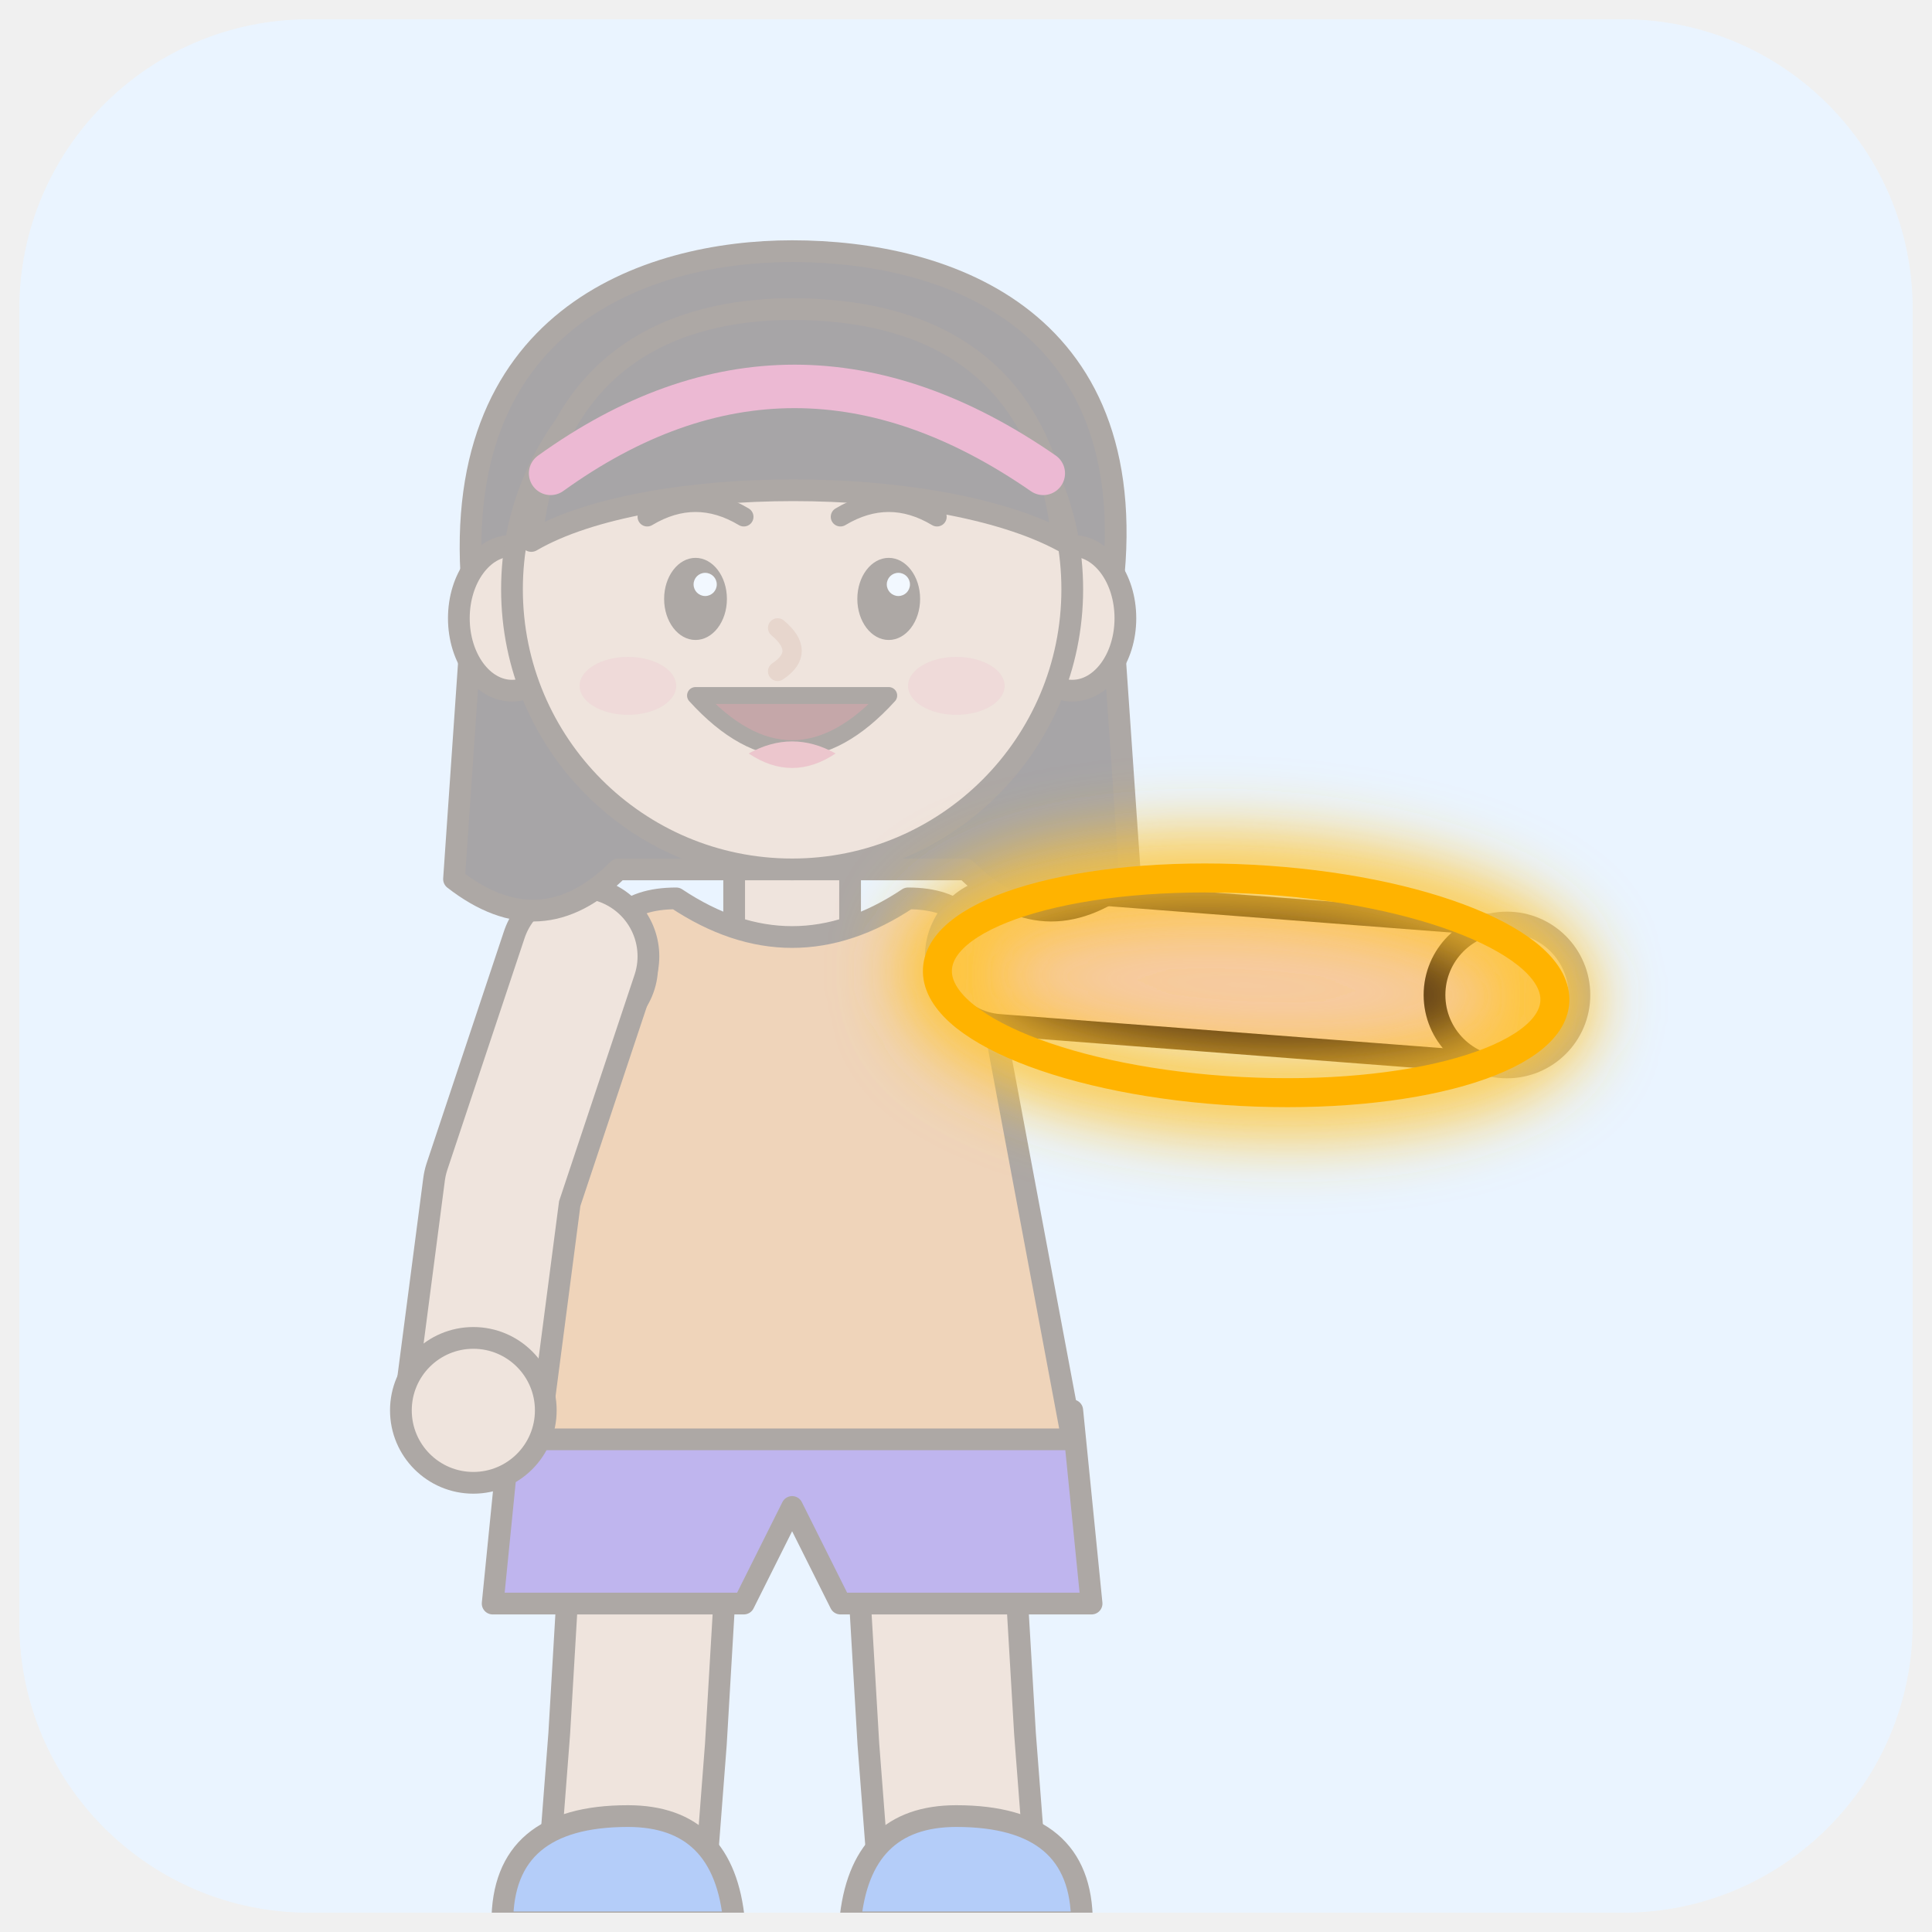
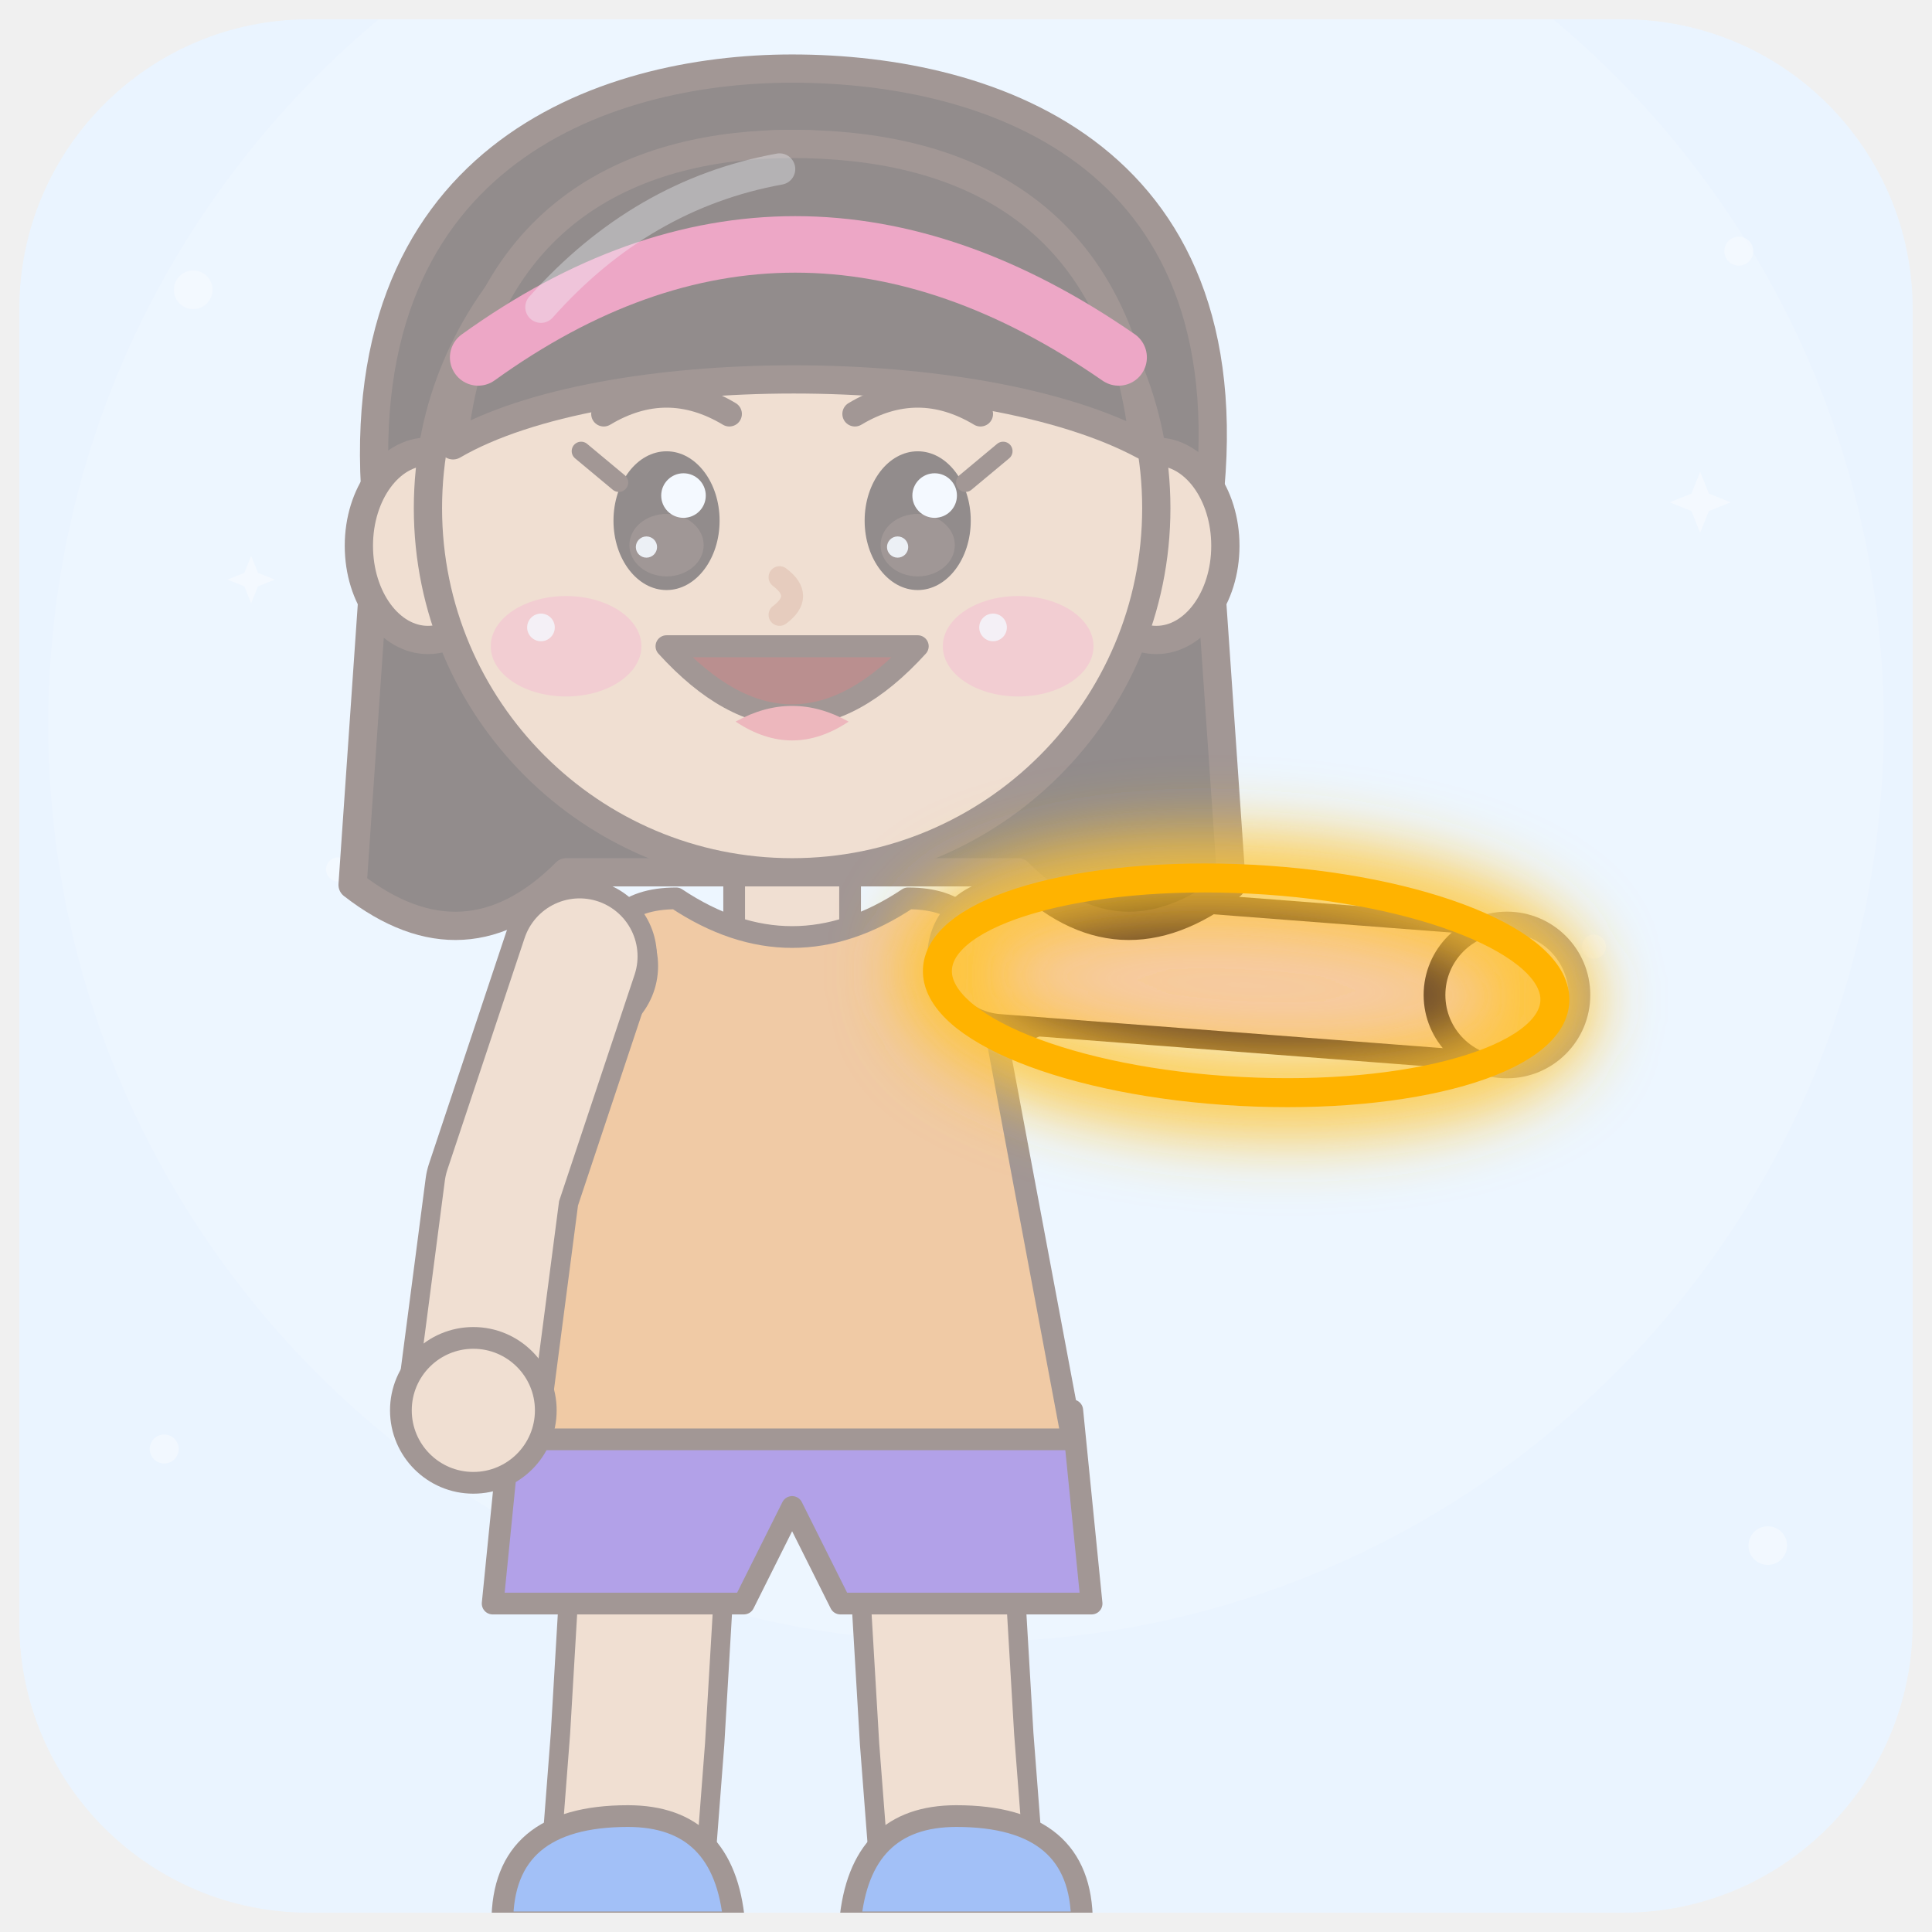
<svg xmlns="http://www.w3.org/2000/svg" viewBox="0 0 512 512">
  <style>
    .ring { animation: ring 1.6s ease-out infinite; transform-box: fill-box; transform-origin: center; }
    @keyframes ring { 0% { transform: scale(1); opacity: .9 } 100% { transform: scale(1.6); opacity: 0 } }
    .glow { animation: glow 1.6s ease-in-out infinite; }
    @keyframes glow { 0%,100% { opacity: .55 } 50% { opacity: .95 } }
    .beat { animation: beat 1s ease-in-out infinite; transform-box: fill-box; transform-origin: center; }
    @keyframes beat { 0%,100% { transform: scale(1) } 15% { transform: scale(1.18) } 30% { transform: scale(1) } 45% { transform: scale(1.12) } }
    @media (prefers-reduced-motion: reduce) { * { animation: none !important; } }
  </style>
  <defs>
    <clipPath id="tile">
      <rect x="4" y="4" width="392" height="392" rx="60" />
    </clipPath>
  </defs>
  <g transform="scale(1.28)">
    <g clip-path="url(#tile)">
      <defs>
        <g id="kid">
          <g transform="translate(-36 6)">
            <g transform="translate(0 0)">
-               <path d="M170 320 L168 354 L166 380" fill="none" stroke="#4A2C12" stroke-width="37" stroke-linejoin="round" stroke-linecap="round" />
+               <path d="M170 320 L168 354 L166 380" fill="none" stroke="#5A3B2B" stroke-width="36" stroke-linejoin="round" stroke-linecap="round" />
              <path d="M170 320 L168 354 L166 380" fill="none" stroke="#F6CBA5" stroke-width="28" stroke-linejoin="round" stroke-linecap="round" />
-               <path d="M230 320 L232 354 L234 380" fill="none" stroke="#4A2C12" stroke-width="37" stroke-linejoin="round" stroke-linecap="round" />
+               <path d="M230 320 L232 354 L234 380" fill="none" stroke="#5A3B2B" stroke-width="36" stroke-linejoin="round" stroke-linecap="round" />
              <path d="M230 320 L232 354 L234 380" fill="none" stroke="#F6CBA5" stroke-width="28" stroke-linejoin="round" stroke-linecap="round" />
-               <path d="M140 392 Q140 370 166 370 Q186 370 188 392 Z" fill="#5B8DEF" stroke="#4A2C12" stroke-width="4.5" stroke-linejoin="round" stroke-linecap="round" />
-               <path d="M212 392 Q214 370 234 370 Q260 370 260 392 Z" fill="#5B8DEF" stroke="#4A2C12" stroke-width="4.5" stroke-linejoin="round" stroke-linecap="round" />
-               <path d="M142 286 L258 286 L262 326 L210 326 L200 306 L190 326 L138 326 Z" fill="#7A4FD1" stroke="#4A2C12" stroke-width="4.5" stroke-linejoin="round" stroke-linecap="round" />
+               <path d="M140 392 Q140 370 166 370 Q186 370 188 392 Z" fill="#5B8DEF" stroke="#5A3B2B" stroke-width="4.5" stroke-linejoin="round" stroke-linecap="round" />
+               <path d="M212 392 Q214 370 234 370 Q260 370 260 392 Z" fill="#5B8DEF" stroke="#5A3B2B" stroke-width="4.5" stroke-linejoin="round" stroke-linecap="round" />
+               <path d="M142 286 L258 286 L262 326 L210 326 L200 306 L190 326 L138 326 Z" fill="#7A4FD1" stroke="#5A3B2B" stroke-width="4.5" stroke-linejoin="round" stroke-linecap="round" />
              <rect x="188" y="160" width="24" height="30" rx="0" fill="#F6CBA5" />
-               <path d="M188 160 V190 M212 160 V190" fill="none" stroke="#4A2C12" stroke-width="4.5" stroke-linejoin="round" stroke-linecap="round" />
-               <path d="M160 196 Q160 180 176 180 Q200 196 224 180 Q240 180 240 196 L258 292 L142 292 Z" fill="#F7A14A" stroke="#4A2C12" stroke-width="4.5" stroke-linejoin="round" stroke-linecap="round" />
-               <circle cx="156" cy="194" r="14" fill="#F6CBA5" stroke="#4A2C12" stroke-width="4.5" stroke-linejoin="round" stroke-linecap="round" />
-               <circle cx="244" cy="194" r="14" fill="#F6CBA5" stroke="#4A2C12" stroke-width="4.5" stroke-linejoin="round" stroke-linecap="round" />
+               <path d="M188 160 V190 M212 160 V190" fill="none" stroke="#5A3B2B" stroke-width="4.5" stroke-linejoin="round" stroke-linecap="round" />
+               <path d="M160 196 Q160 180 176 180 Q200 196 224 180 Q240 180 240 196 L258 292 L142 292 Z" fill="#F7A14A" stroke="#5A3B2B" stroke-width="4.5" stroke-linejoin="round" stroke-linecap="round" />
+               <circle cx="156" cy="194" r="14" fill="#F6CBA5" stroke="#5A3B2B" stroke-width="4.5" stroke-linejoin="round" stroke-linecap="round" />
+               <circle cx="244" cy="194" r="14" fill="#F6CBA5" stroke="#5A3B2B" stroke-width="4.5" stroke-linejoin="round" stroke-linecap="round" />
              <g class="arm-l">
-                 <path d="M156 192 L140 240 L134 286" fill="none" stroke="#4A2C12" stroke-width="33" stroke-linejoin="round" stroke-linecap="round" />
+                 <path d="M156 192 L140 240 L134 286" fill="none" stroke="#5A3B2B" stroke-width="32" stroke-linejoin="round" stroke-linecap="round" />
                <path d="M156 192 L140 240 L134 286" fill="none" stroke="#F6CBA5" stroke-width="24" stroke-linejoin="round" stroke-linecap="round" />
-                 <circle cx="134" cy="286" r="15" fill="#F6CBA5" stroke="#4A2C12" stroke-width="4.5" stroke-linejoin="round" stroke-linecap="round" />
+                 <circle cx="134" cy="286" r="15" fill="#F6CBA5" stroke="#5A3B2B" stroke-width="4.5" stroke-linejoin="round" stroke-linecap="round" />
              </g>
              <g class="arm-r">
-                 <path d="M244 192 L296 196 L348 200" fill="none" stroke="#4A2C12" stroke-width="33" stroke-linejoin="round" stroke-linecap="round" />
+                 <path d="M244 192 L296 196 L348 200" fill="none" stroke="#5A3B2B" stroke-width="32" stroke-linejoin="round" stroke-linecap="round" />
                <path d="M244 192 L296 196 L348 200" fill="none" stroke="#F6CBA5" stroke-width="24" stroke-linejoin="round" stroke-linecap="round" />
-                 <circle cx="348" cy="200" r="15" fill="#F6CBA5" stroke="#4A2C12" stroke-width="4.5" stroke-linejoin="round" stroke-linecap="round" />
+                 <circle cx="348" cy="200" r="15" fill="#F6CBA5" stroke="#5A3B2B" stroke-width="4.5" stroke-linejoin="round" stroke-linecap="round" />
              </g>
              <g class="head" transform="translate(0 0) rotate(0 200 170)">
-                 <path d="M134 118 C128 60 170 46 200 46 C232 46 274 60 266 118 L270 176 Q252 190 236 174 L164 174 Q148 190 130 176 Z" fill="#3A2418" stroke="#4A2C12" stroke-width="4.5" stroke-linejoin="round" stroke-linecap="round" />
-                 <ellipse cx="142" cy="122" rx="11" ry="15" fill="#F6CBA5" stroke="#4A2C12" stroke-width="4.5" stroke-linejoin="round" stroke-linecap="round" />
-                 <ellipse cx="258" cy="122" rx="11" ry="15" fill="#F6CBA5" stroke="#4A2C12" stroke-width="4.5" stroke-linejoin="round" stroke-linecap="round" />
-                 <circle cx="200" cy="116" r="58" fill="#F6CBA5" stroke="#4A2C12" stroke-width="4.5" stroke-linejoin="round" stroke-linecap="round" />
-                 <ellipse cx="166" cy="136" rx="10" ry="6" fill="#F59A92" opacity="0.55" class="blush" />
-                 <ellipse cx="234" cy="136" rx="10" ry="6" fill="#F59A92" opacity="0.55" class="blush" />
-                 <path d="M197 124 q6 5 0 9" fill="none" stroke="#E2A57C" stroke-width="4" stroke-linejoin="round" stroke-linecap="round" />
-                 <path d="M170 101 q10 -6 20 0" fill="none" stroke="#4A2C12" stroke-width="4" stroke-linejoin="round" stroke-linecap="round" />
-                 <path d="M210 101 q10 -6 20 0" fill="none" stroke="#4A2C12" stroke-width="4" stroke-linejoin="round" stroke-linecap="round" />
-                 <ellipse cx="180" cy="118" rx="6.5" ry="8.5" fill="#4A2C12" />
-                 <ellipse cx="220" cy="118" rx="6.5" ry="8.5" fill="#4A2C12" />
-                 <circle cx="182" cy="115" r="2.4" fill="#fff" />
-                 <circle cx="222" cy="115" r="2.4" fill="#fff" />
-                 <path d="M180 138 Q200 160 220 138 Z" fill="#8A2B1E" stroke="#4A2C12" stroke-width="3.5" stroke-linejoin="round" stroke-linecap="round" />
-                 <path d="M191 150 Q200 145 209 150 Q200 156 191 150 Z" fill="#F07B7B" />
-                 <path d="M146 106 C150 68 176 58 200 58 C226 58 252 68 256 106 C230 92 170 92 146 106 Z" fill="#3A2418" stroke="#4A2C12" stroke-width="4.5" stroke-linejoin="round" stroke-linecap="round" />
-                 <path d="M150 92 Q200 56 252 92" fill="none" stroke="#F05A8C" stroke-width="9" stroke-linejoin="round" stroke-linecap="round" />
+                 <g transform="translate(200 172) scale(1.3) translate(-200 -172)">
+                   <path d="M134 118 C128 60 170 46 200 46 C232 46 274 60 266 118 L270 176 Q252 190 236 174 L164 174 Q148 190 130 176 Z" fill="#3A2418" stroke="#5A3B2B" stroke-width="4.5" stroke-linejoin="round" stroke-linecap="round" />
+                   <ellipse cx="142" cy="122" rx="11" ry="15" fill="#F6CBA5" stroke="#5A3B2B" stroke-width="4.5" stroke-linejoin="round" stroke-linecap="round" />
+                   <ellipse cx="258" cy="122" rx="11" ry="15" fill="#F6CBA5" stroke="#5A3B2B" stroke-width="4.5" stroke-linejoin="round" stroke-linecap="round" />
+                   <circle cx="200" cy="116" r="58" fill="#F6CBA5" stroke="#5A3B2B" stroke-width="4.5" stroke-linejoin="round" stroke-linecap="round" />
+                   <ellipse cx="164" cy="138" rx="12" ry="8" fill="#FF8FA3" opacity="0.6" class="blush" />
+                   <ellipse cx="236" cy="138" rx="12" ry="8" fill="#FF8FA3" opacity="0.6" class="blush" />
+                   <circle cx="160" cy="135" r="2.2" fill="#fff" opacity="0.8" />
+                   <circle cx="232" cy="135" r="2.2" fill="#fff" opacity="0.8" />
+                   <path d="M198 127 q4 3 0 6" fill="none" stroke="#E2A57C" stroke-width="3.5" stroke-linejoin="round" stroke-linecap="round" />
+                   <path d="M170 101 q10 -6 20 0" fill="none" stroke="#5A3B2B" stroke-width="4" stroke-linejoin="round" stroke-linecap="round" />
+                   <path d="M210 101 q10 -6 20 0" fill="none" stroke="#5A3B2B" stroke-width="4" stroke-linejoin="round" stroke-linecap="round" />
+                   <ellipse cx="180" cy="118" rx="8.45" ry="11.05" fill="#3A2418" />
+                   <ellipse cx="180" cy="121.9" rx="5.915" ry="4.973" fill="#6B4A3A" opacity="0.6" />
+                   <circle cx="182.7" cy="114" r="3.549" fill="#fff" />
+                   <circle cx="176.8" cy="122.2" r="1.69" fill="#fff" opacity="0.9" />
+                   <path d="M172.395 111.922 l-6 -5" fill="none" stroke="#5A3B2B" stroke-width="3" stroke-linejoin="round" stroke-linecap="round" />
+                   <ellipse cx="220" cy="118" rx="8.45" ry="11.05" fill="#3A2418" />
+                   <ellipse cx="220" cy="121.9" rx="5.915" ry="4.973" fill="#6B4A3A" opacity="0.6" />
+                   <circle cx="222.7" cy="114" r="3.549" fill="#fff" />
+                   <circle cx="216.8" cy="122.2" r="1.69" fill="#fff" opacity="0.9" />
+                   <path d="M227.605 111.922 l6 -5" fill="none" stroke="#5A3B2B" stroke-width="3" stroke-linejoin="round" stroke-linecap="round" />
+                   <path d="M180 138 Q200 160 220 138 Z" fill="#8A2B1E" stroke="#5A3B2B" stroke-width="3.5" stroke-linejoin="round" stroke-linecap="round" />
+                   <path d="M191 150 Q200 145 209 150 Q200 156 191 150 Z" fill="#F07B7B" />
+                   <path d="M146 106 C150 68 176 58 200 58 C226 58 252 68 256 106 C230 92 170 92 146 106 Z" fill="#3A2418" stroke="#5A3B2B" stroke-width="4.5" stroke-linejoin="round" stroke-linecap="round" />
+                   <path d="M150 92 Q200 56 252 92" fill="none" stroke="#F05A8C" stroke-width="9" stroke-linejoin="round" stroke-linecap="round" />
+                   <path d="M160 84 Q176 66 198 62" fill="none" stroke="#fff" stroke-width="5" stroke-linejoin="round" stroke-linecap="round" opacity="0.35" />
+                 </g>
              </g>
            </g>
          </g>
        </g>
        <mask id="hole">
          <rect width="400" height="400" fill="#fff" />
          <ellipse cx="258" cy="204" rx="64" ry="22" transform="rotate(3 258 204)" fill="#000" />
        </mask>
        <clipPath id="lens">
          <circle cx="316" cy="86" r="70" />
        </clipPath>
        <filter id="soft" x="-50%" y="-50%" width="200%" height="200%">
          <feGaussianBlur stdDeviation="7" />
        </filter>
      </defs>
      <rect x="4" y="4" width="392" height="392" rx="60" fill="#EAF4FF" />
+       <circle cx="200" cy="150" r="190" fill="#fff" opacity="0.35" />
+       <circle cx="40" cy="60" r="4" fill="#fff" opacity="0.8" />
+       <circle cx="360" cy="52" r="3" fill="#fff" opacity="0.8" />
+       <circle cx="34" cy="300" r="3" fill="#fff" opacity="0.8" />
+       <circle cx="366" cy="320" r="4" fill="#fff" opacity="0.8" />
+       <circle cx="70" cy="180" r="2.5" fill="#fff" opacity="0.8" />
+       <circle cx="330" cy="196" r="2.5" fill="#fff" opacity="0.8" />
+       <path d="M352 97.7 L353.8 102.2 L358.3 104 L353.8 105.8 L352 110.3 L350.2 105.8 L345.7 104 L350.2 102.2 Z" fill="#fff" />
+       <path d="M52 115.1 L53.4 118.6 L56.9 120 L53.4 121.4 L52 124.9 L50.6 121.4 L47.1 120 L50.6 118.6 Z" fill="#fff" />
      <use href="#kid" />
-       <rect x="4" y="4" width="392" height="392" rx="60" fill="#EAF4FF" opacity="0.62" mask="url(#hole)" />
+       <rect x="4" y="4" width="392" height="392" rx="60" fill="#EAF4FF" opacity="0.5" mask="url(#hole)" />
      <g class="glow">
        <ellipse cx="258" cy="204" rx="64" ry="22" transform="rotate(3 258 204)" fill="none" stroke="#FFC531" stroke-width="16" filter="url(#soft)" />
      </g>
      <g class="ring">
        <ellipse cx="258" cy="204" rx="64" ry="22" transform="rotate(3 258 204)" fill="none" stroke="#FFB300" stroke-width="5" />
      </g>
      <ellipse cx="258" cy="204" rx="64" ry="22" transform="rotate(3 258 204)" fill="none" stroke="#FFB300" stroke-width="6" />
    </g>
  </g>
</svg>
